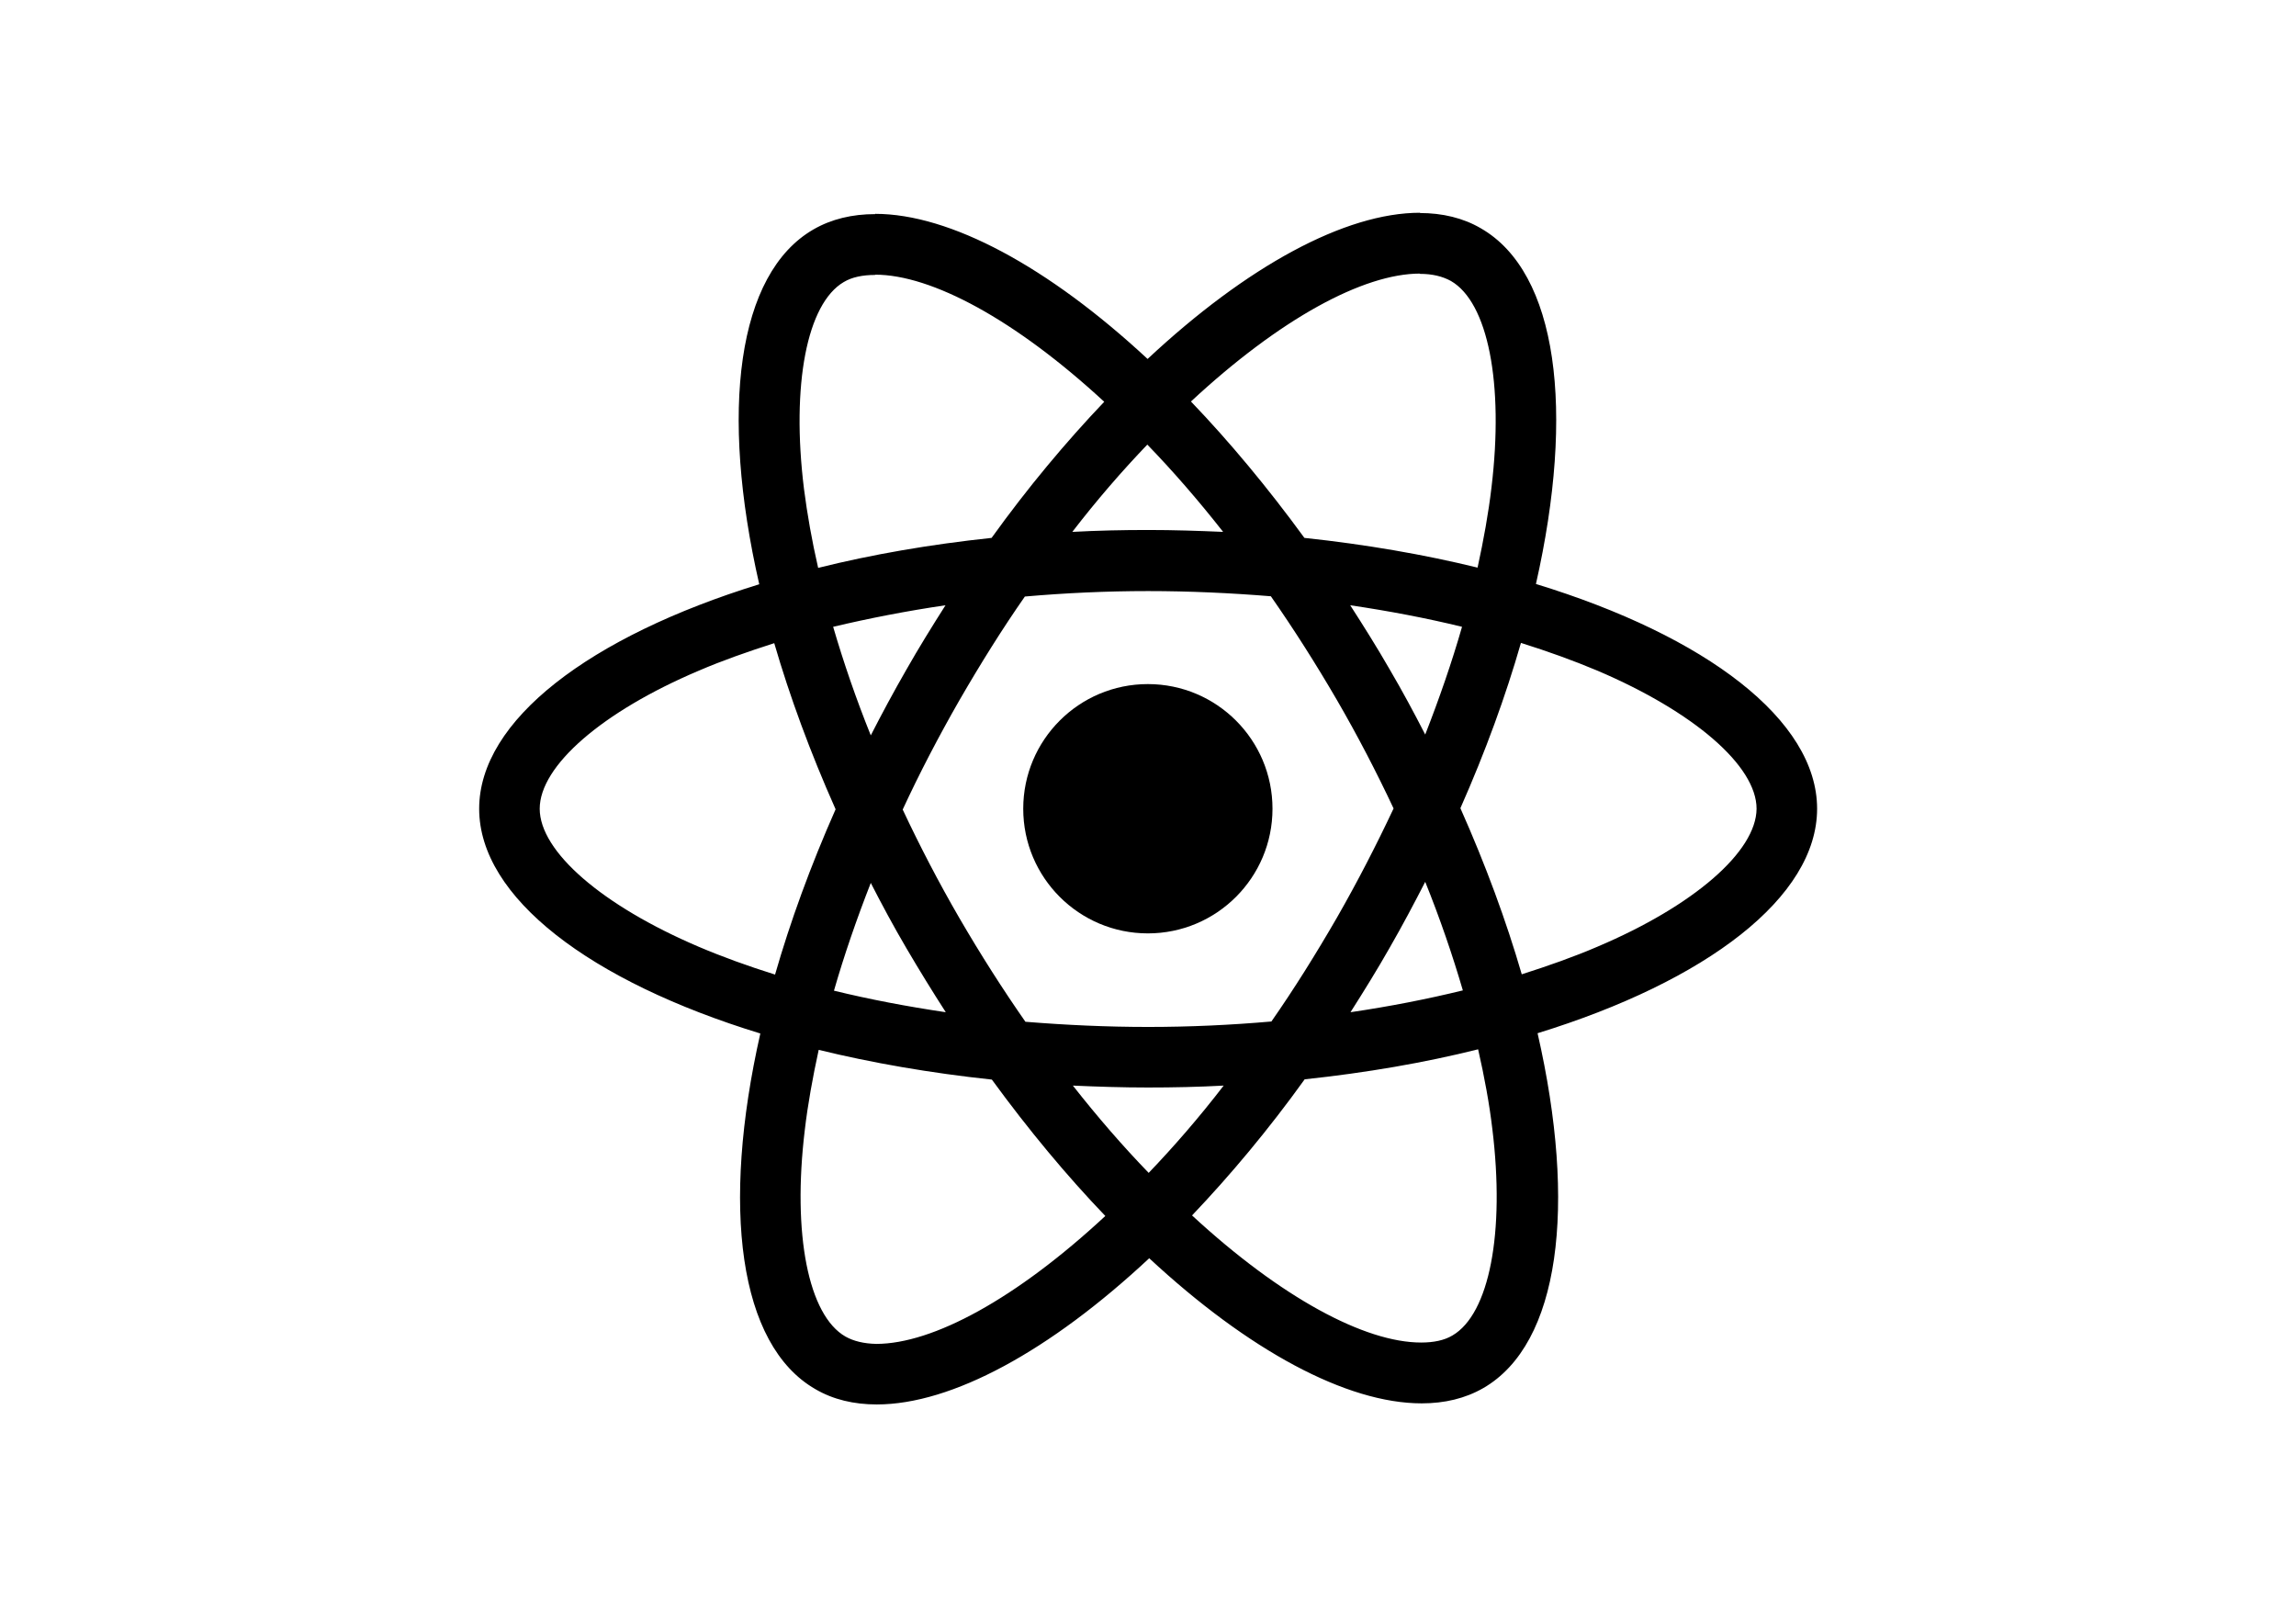
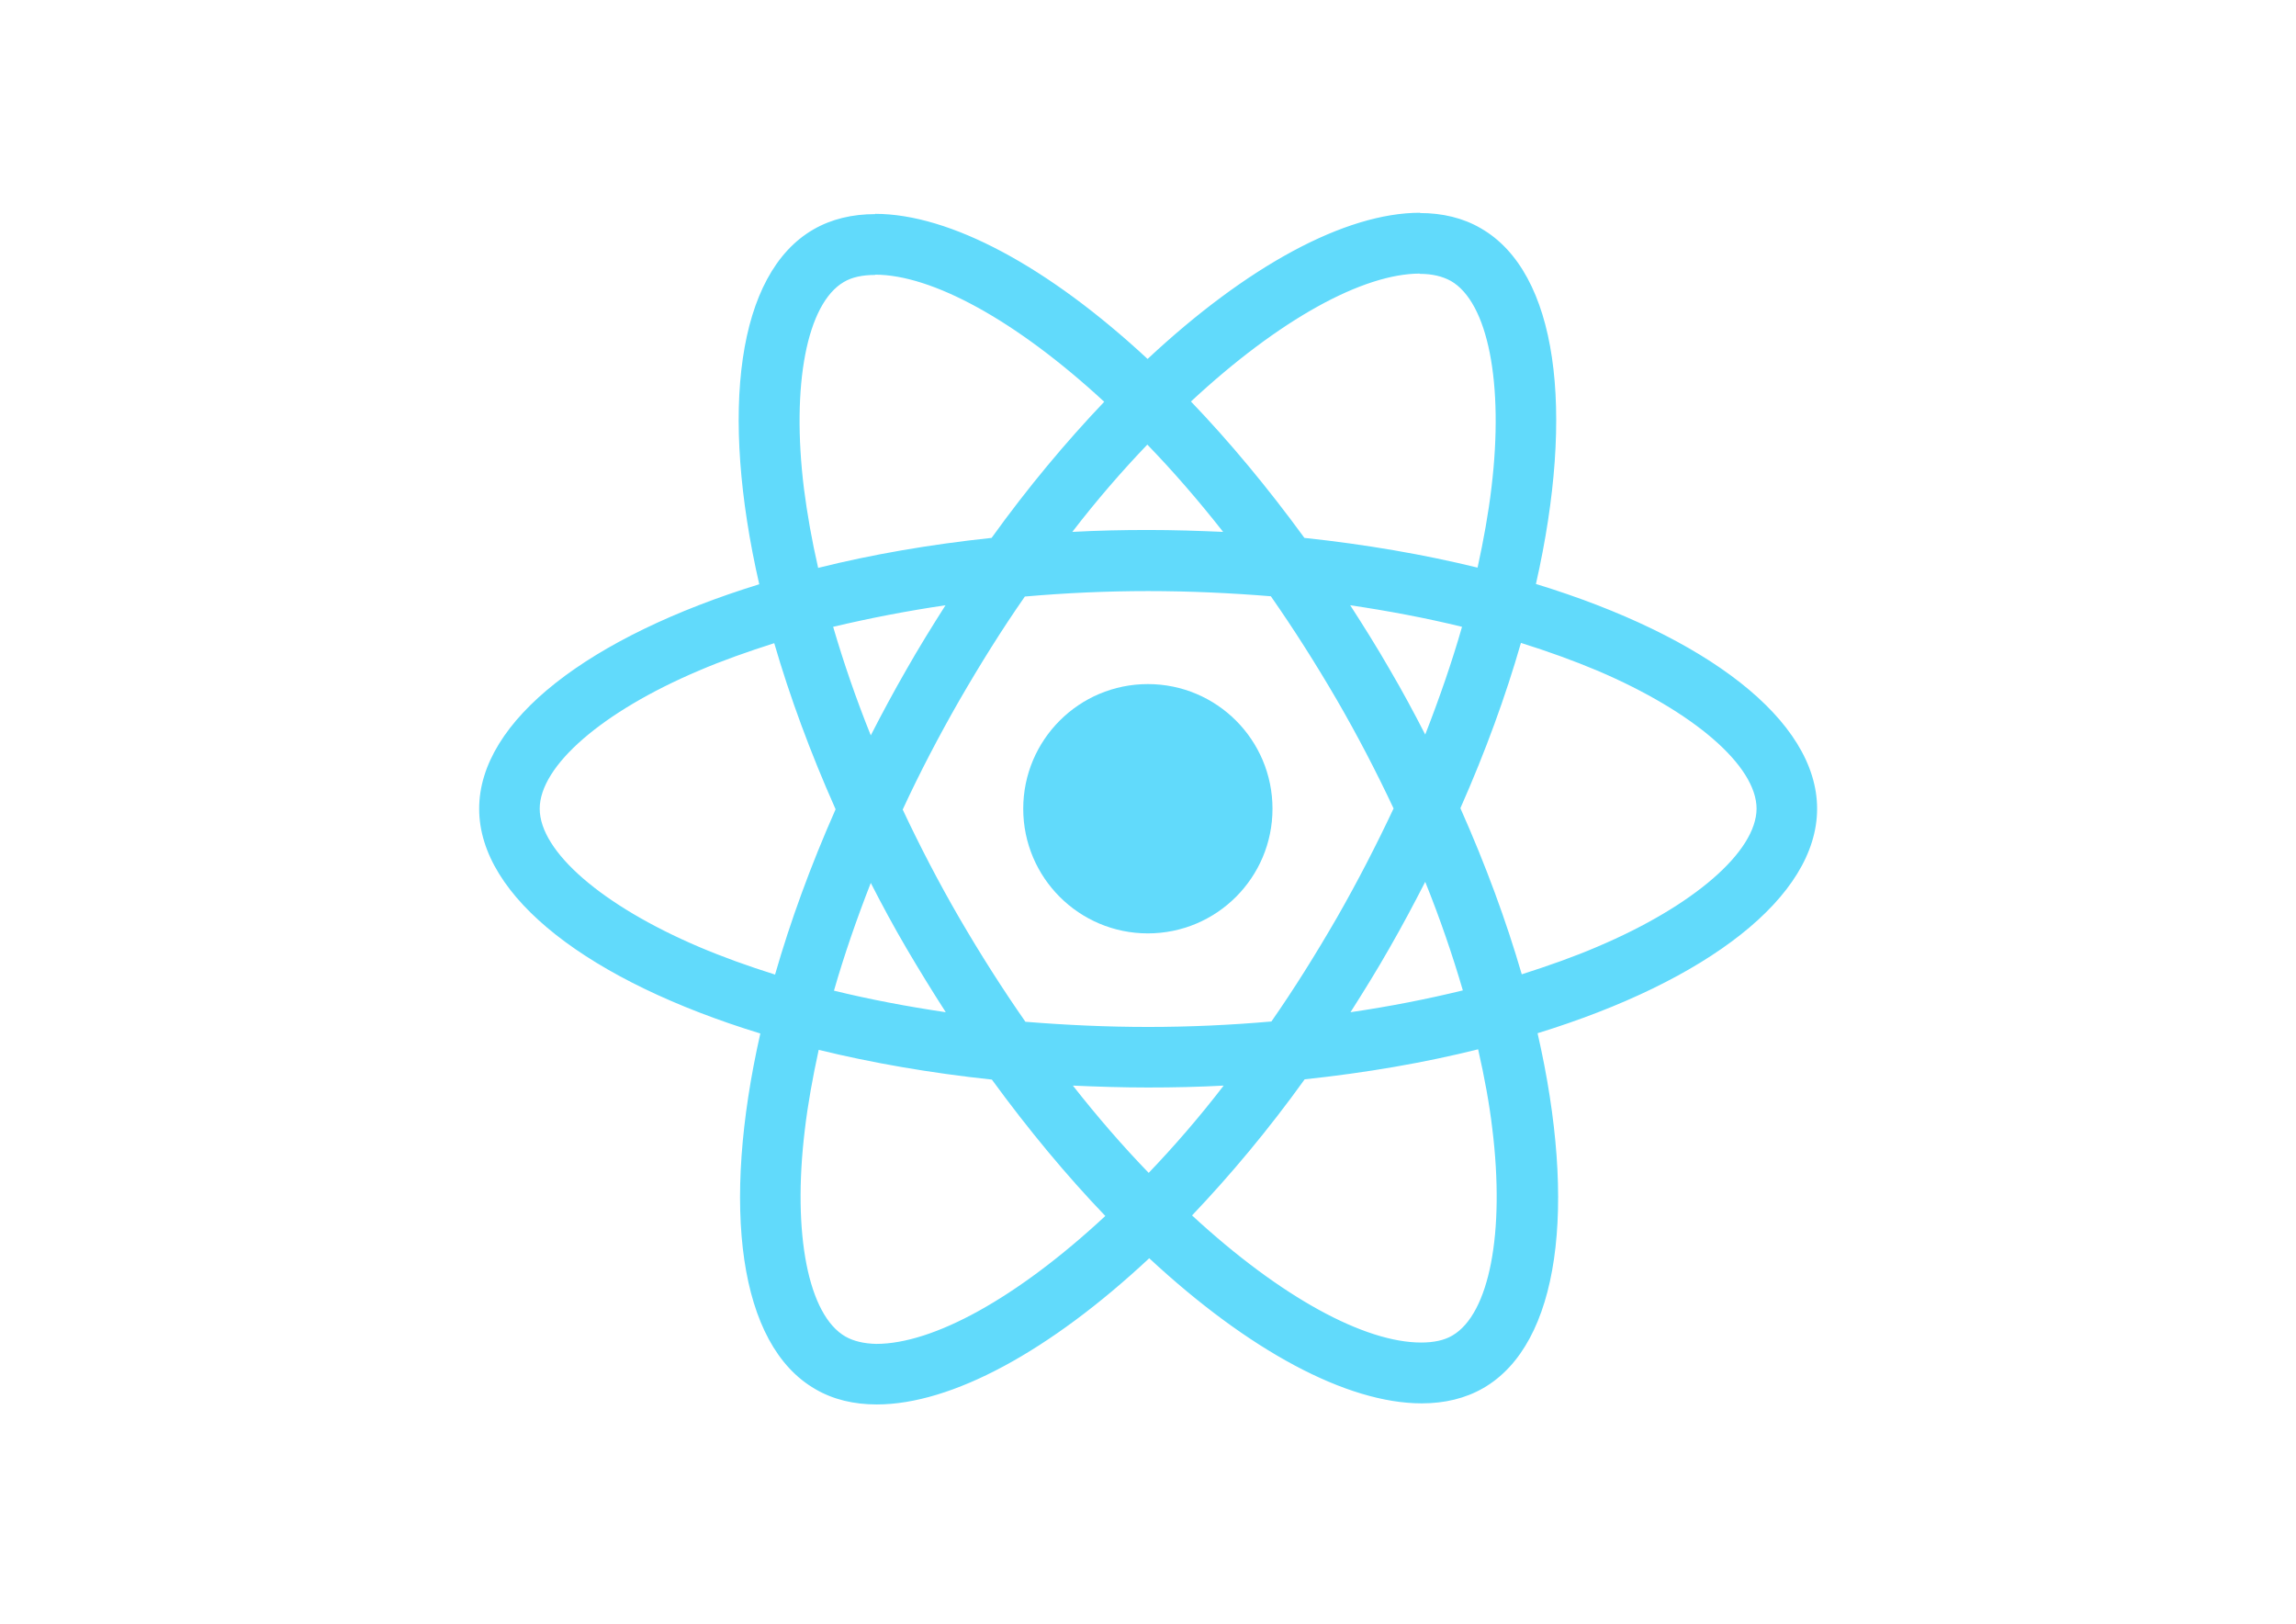
<svg xmlns="http://www.w3.org/2000/svg" viewBox="0 0 841.9 595.3">
-   <g>
+   <g fill="#61DAFB">
    <path d="M666.3 296.5c0-32.5-40.7-63.3-103.1-82.4 14.4-63.6 8-114.2-20.2-130.4-6.5-3.8-14.1-5.6-22.4-5.6v22.3c4.6 0 8.3.9 11.4 2.6 13.6 7.8 19.5 37.5 14.9 75.7-1.1 9.4-2.9 19.3-5.1 29.4-19.6-4.8-41-8.5-63.5-10.9-13.5-18.5-27.5-35.3-41.6-50 32.6-30.3 63.2-46.9 84-46.9V78c-27.5 0-63.5 19.6-99.9 53.6-36.4-33.8-72.4-53.2-99.9-53.2v22.3c20.7 0 51.4 16.5 84 46.6-14 14.7-28 31.4-41.3 49.9-22.6 2.4-44 6.1-63.6 11-2.3-10-4-19.7-5.2-29-4.7-38.2 1.1-67.9 14.6-75.8 3-1.8 6.9-2.6 11.5-2.6V78.5c-8.4 0-16 1.8-22.6 5.6-28.1 16.2-34.4 66.7-19.9 130.1-62.2 19.2-102.7 49.9-102.7 82.3 0 32.5 40.7 63.3 103.1 82.4-14.4 63.6-8 114.2 20.2 130.4 6.5 3.8 14.1 5.6 22.5 5.6 27.5 0 63.5-19.6 99.9-53.6 36.4 33.8 72.4 53.2 99.9 53.2 8.4 0 16-1.8 22.6-5.6 28.1-16.2 34.4-66.7 19.9-130.1 62-19.1 102.5-49.9 102.5-82.3zm-130.2-66.7c-3.7 12.9-8.3 26.2-13.5 39.5-4.1-8-8.4-16-13.1-24-4.6-8-9.5-15.8-14.4-23.4 14.2 2.1 27.9 4.7 41 7.9zm-45.8 106.5c-7.8 13.5-15.8 26.3-24.1 38.2-14.9 1.3-30 2-45.2 2-15.1 0-30.2-.7-45-1.9-8.3-11.9-16.4-24.6-24.2-38-7.6-13.1-14.5-26.4-20.8-39.8 6.2-13.4 13.2-26.8 20.7-39.9 7.8-13.5 15.8-26.3 24.1-38.2 14.9-1.3 30-2 45.2-2 15.1 0 30.2.7 45 1.9 8.3 11.9 16.4 24.6 24.2 38 7.6 13.1 14.5 26.4 20.8 39.8-6.3 13.4-13.2 26.8-20.7 39.9zm32.3-13c5.4 13.4 10 26.8 13.8 39.8-13.1 3.2-26.9 5.9-41.2 8 4.9-7.7 9.8-15.6 14.4-23.7 4.6-8 8.9-16.1 13-24.1zM421.2 430c-9.3-9.6-18.6-20.3-27.8-32 9 .4 18.2.7 27.5.7 9.4 0 18.7-.2 27.8-.7-9 11.7-18.3 22.4-27.5 32zm-74.4-58.9c-14.2-2.1-27.9-4.7-41-7.9 3.7-12.9 8.3-26.2 13.5-39.5 4.1 8 8.4 16 13.1 24 4.7 8 9.5 15.8 14.4 23.4zM420.7 163c9.3 9.6 18.6 20.3 27.8 32-9-.4-18.2-.7-27.5-.7-9.4 0-18.7.2-27.8.7 9-11.7 18.3-22.4 27.5-32zm-74 58.9c-4.9 7.7-9.8 15.6-14.4 23.7-4.6 8-8.9 16-13 24-5.4-13.4-10-26.8-13.8-39.8 13.1-3.1 26.9-5.8 41.2-7.9zm-90.5 125.2c-35.4-15.1-58.3-34.9-58.3-50.6 0-15.7 22.9-35.6 58.3-50.6 8.6-3.7 18-7 27.7-10.1 5.7 19.6 13.2 40 22.5 60.9-9.2 20.8-16.6 41.1-22.2 60.6-9.9-3.1-19.3-6.5-28-10.2zM310 490c-13.6-7.8-19.5-37.5-14.9-75.7 1.1-9.4 2.9-19.3 5.1-29.4 19.6 4.8 41 8.5 63.5 10.9 13.5 18.5 27.5 35.3 41.6 50-32.6 30.3-63.2 46.9-84 46.9-4.5-.1-8.3-1-11.3-2.7zm237.2-76.2c4.7 38.2-1.1 67.9-14.6 75.8-3 1.8-6.9 2.6-11.5 2.6-20.7 0-51.4-16.5-84-46.6 14-14.7 28-31.4 41.3-49.9 22.6-2.4 44-6.1 63.6-11 2.3 10.1 4.1 19.8 5.2 29.1zm38.5-66.7c-8.6 3.7-18 7-27.7 10.1-5.7-19.6-13.2-40-22.5-60.9 9.2-20.8 16.6-41.1 22.2-60.6 9.9 3.1 19.3 6.5 28.1 10.2 35.4 15.1 58.3 34.9 58.3 50.6-.1 15.7-23 35.6-58.4 50.6zM320.8 78.4z" />
    <circle cx="420.9" cy="296.5" r="45.7" />
    <path d="M520.5 78.1z" />
  </g>
</svg>
